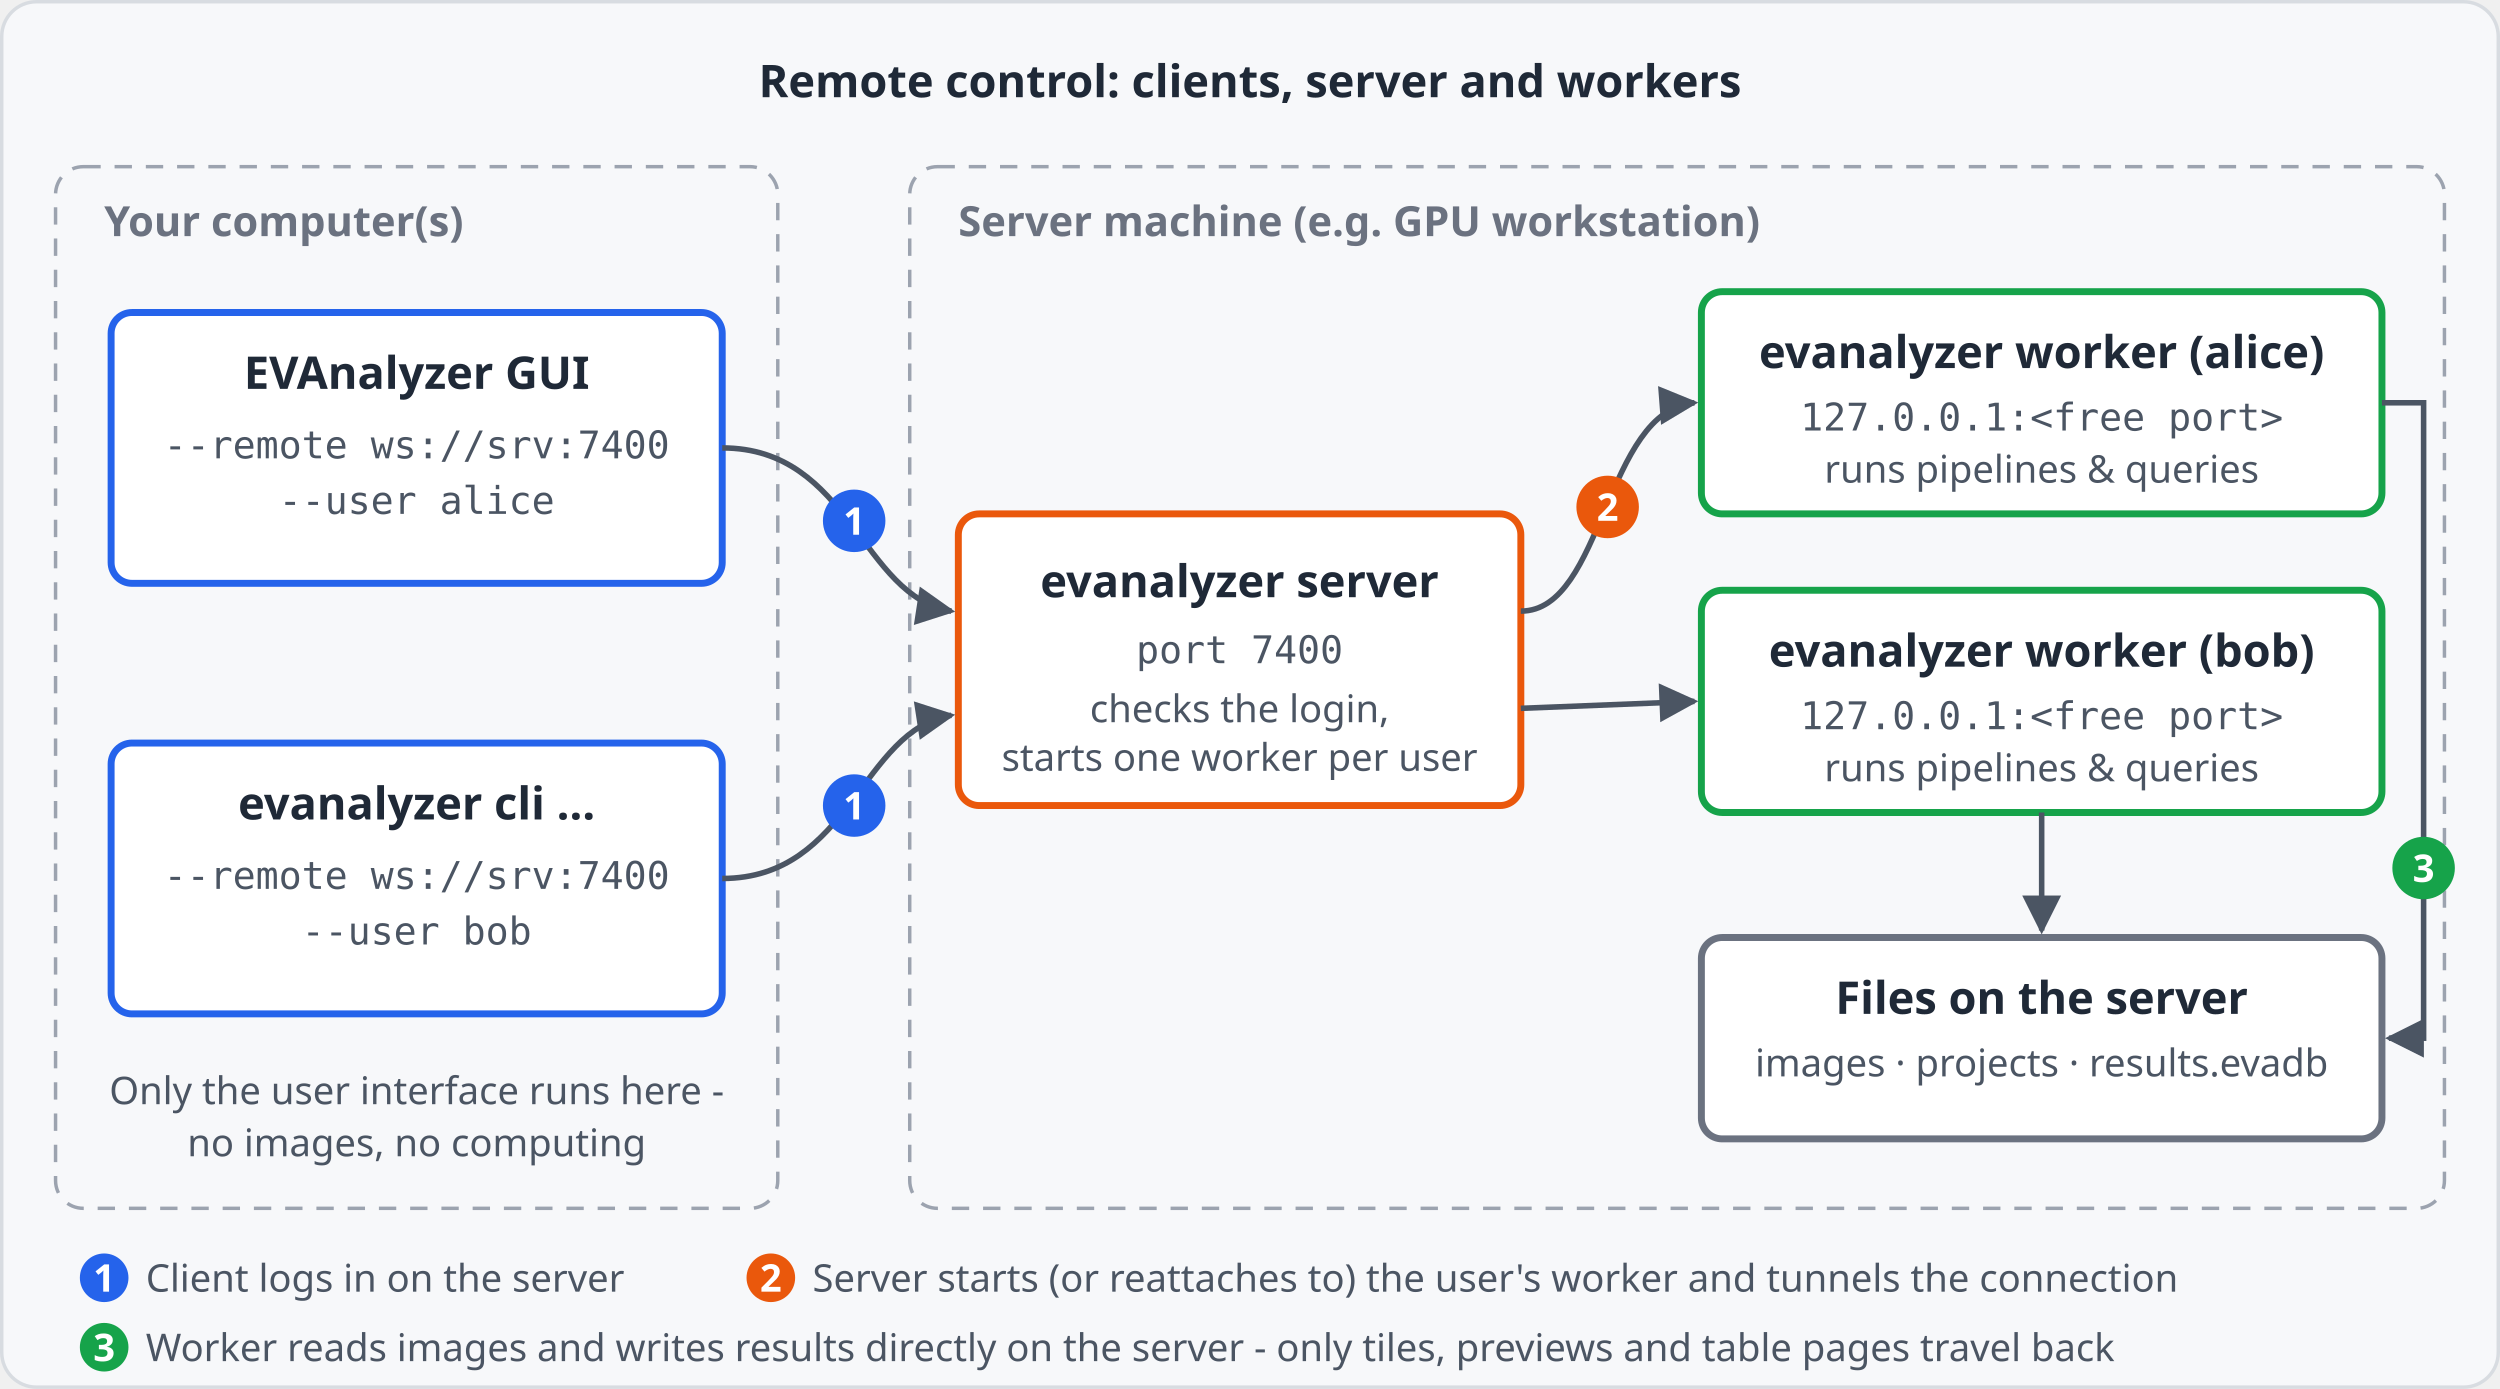
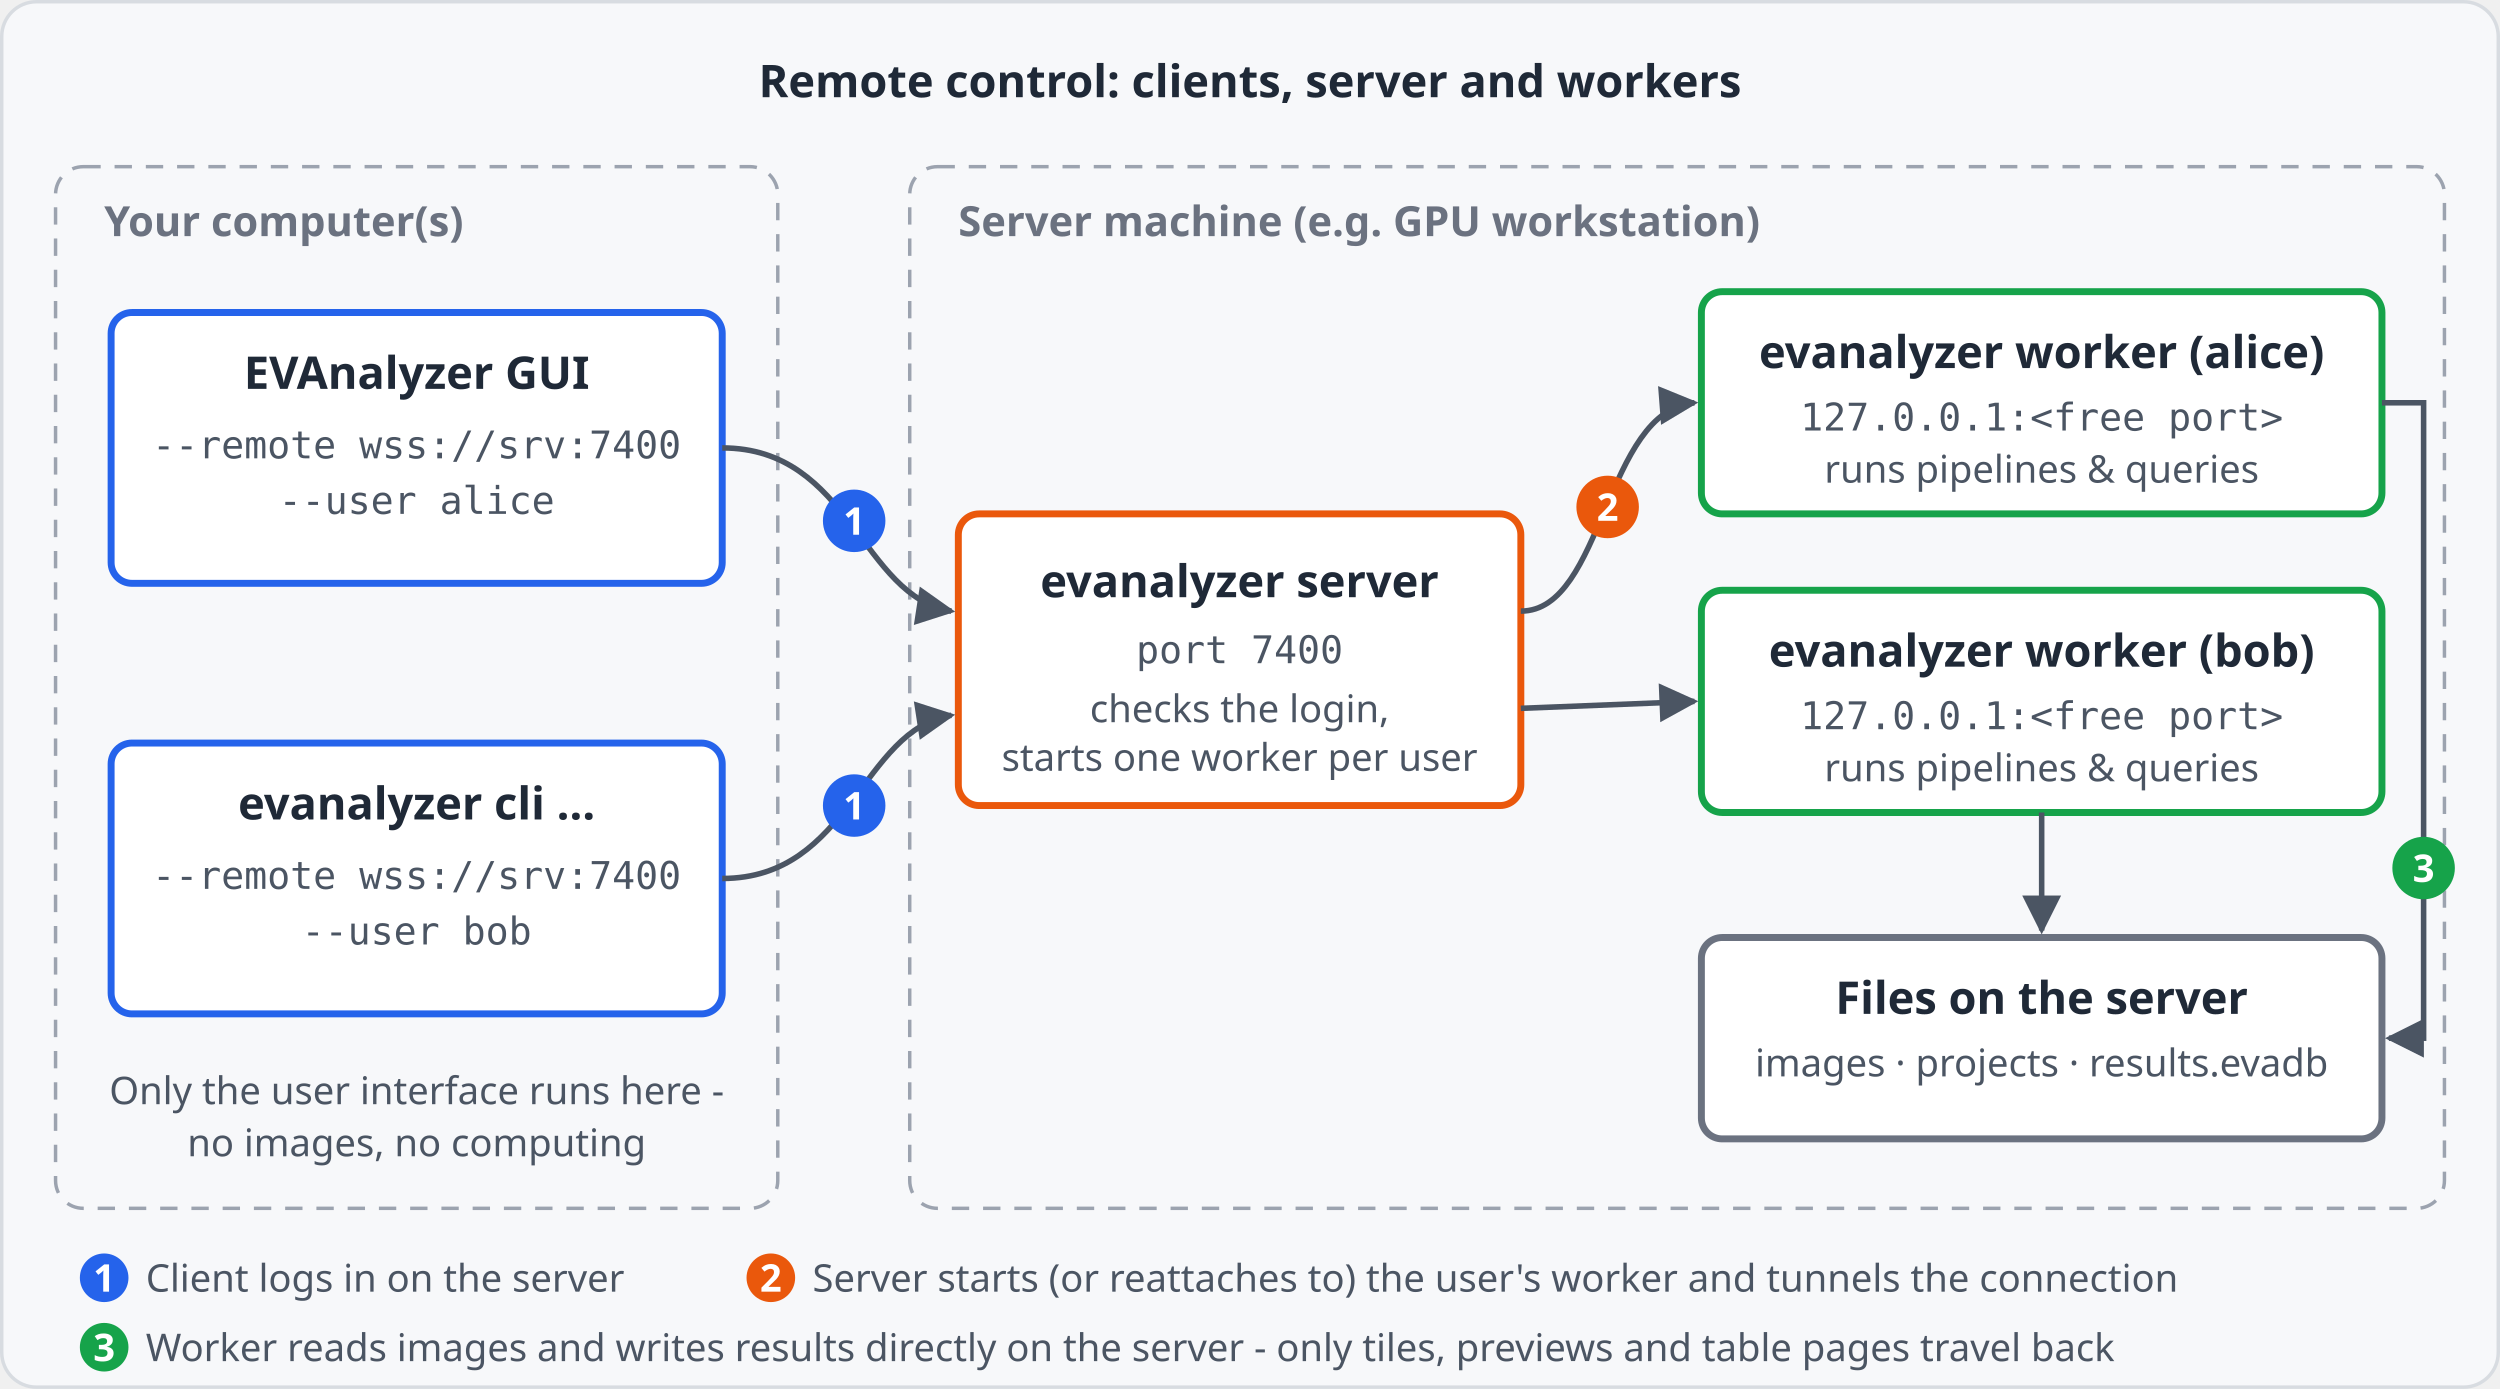
<svg xmlns="http://www.w3.org/2000/svg" width="720" height="400" viewBox="0 0 720 400">
  <style>
    .bg { fill: #f7f8fa; stroke: #d8dce1; stroke-width: 1; }
    .group { fill: none; stroke: #9ca3af; stroke-width: 1; stroke-dasharray: 5 4; }
    .box { fill: #ffffff; stroke-width: 2; }
    .lbl { font: 13px sans-serif; fill: #1f2937; }
    .lbl-sm { font: 11px sans-serif; fill: #4b5563; }
    .lbl-mono { font: 11px monospace; fill: #4b5563; }
    .lbl-bold { font: 13px sans-serif; font-weight: 600; fill: #1f2937; }
    .lbl-group { font: 12px sans-serif; font-weight: 600; fill: #6b7280; }
    .step { font: 11px sans-serif; font-weight: 700; fill: #ffffff; }
    .arrow { fill: none; stroke: #4b5563; stroke-width: 1.6; marker-end: url(#head); }
  </style>
  <defs>
    <marker id="head" viewBox="0 0 10 10" refX="9" refY="5" markerWidth="7" markerHeight="7" orient="auto-start-reverse">
      <path d="M0 0 L10 5 L0 10 z" fill="#4b5563" />
    </marker>
  </defs>
  <rect class="bg" x="0.5" y="0.5" width="719" height="399" rx="10" />
  <text class="lbl-bold" x="360" y="28" text-anchor="middle">Remote control: clients, server and workers</text>
  <rect class="group" x="16" y="48" width="208" height="300" rx="8" />
  <text class="lbl-group" x="30" y="68">Your computer(s)</text>
  <rect class="box" x="32" y="90" width="176" height="78" rx="6" stroke="#2563eb" />
  <text class="lbl-bold" x="120" y="112" text-anchor="middle">EVAnalyzer GUI</text>
-   <text class="lbl-mono" x="120" y="132" text-anchor="middle">--remote ws://srv:7400</text>
+   <text class="lbl-mono" x="120" y="132" text-anchor="middle">--remote wss://srv:7400</text>
  <text class="lbl-mono" x="120" y="148" text-anchor="middle">--user alice</text>
  <rect class="box" x="32" y="214" width="176" height="78" rx="6" stroke="#2563eb" />
  <text class="lbl-bold" x="120" y="236" text-anchor="middle">evanalyzer cli …</text>
-   <text class="lbl-mono" x="120" y="256" text-anchor="middle">--remote ws://srv:7400</text>
+   <text class="lbl-mono" x="120" y="256" text-anchor="middle">--remote wss://srv:7400</text>
  <text class="lbl-mono" x="120" y="272" text-anchor="middle">--user bob</text>
  <text class="lbl-sm" x="120" y="318" text-anchor="middle">Only the user interface runs here -</text>
  <text class="lbl-sm" x="120" y="333" text-anchor="middle">no images, no computing</text>
  <rect class="group" x="262" y="48" width="442" height="300" rx="8" />
  <text class="lbl-group" x="276" y="68">Server machine (e.g. GPU workstation)</text>
  <rect class="box" x="276" y="148" width="162" height="84" rx="6" stroke="#ea580c" />
  <text class="lbl-bold" x="357" y="172" text-anchor="middle">evanalyzer server</text>
  <text class="lbl-mono" x="357" y="191" text-anchor="middle">port 7400</text>
  <text class="lbl-sm" x="357" y="208" text-anchor="middle">checks the login,</text>
  <text class="lbl-sm" x="357" y="222" text-anchor="middle">starts one worker per user</text>
  <rect class="box" x="490" y="84" width="196" height="64" rx="6" stroke="#16a34a" />
  <text class="lbl-bold" x="588" y="106" text-anchor="middle">evanalyzer worker (alice)</text>
  <text class="lbl-mono" x="588" y="124" text-anchor="middle">127.0.0.1:&lt;free port&gt;</text>
  <text class="lbl-sm" x="588" y="139" text-anchor="middle">runs pipelines &amp; queries</text>
  <rect class="box" x="490" y="170" width="196" height="64" rx="6" stroke="#16a34a" />
  <text class="lbl-bold" x="588" y="192" text-anchor="middle">evanalyzer worker (bob)</text>
  <text class="lbl-mono" x="588" y="210" text-anchor="middle">127.0.0.1:&lt;free port&gt;</text>
  <text class="lbl-sm" x="588" y="225" text-anchor="middle">runs pipelines &amp; queries</text>
  <rect class="box" x="490" y="270" width="196" height="58" rx="6" stroke="#6b7280" />
  <text class="lbl-bold" x="588" y="292" text-anchor="middle">Files on the server</text>
  <text class="lbl-sm" x="588" y="310" text-anchor="middle">images · projects · results.evadb</text>
  <path class="arrow" d="M208 129 C 245 129, 248 172, 274 176" />
  <path class="arrow" d="M208 253 C 245 253, 248 210, 274 206" />
  <circle cx="246" cy="150" r="9" fill="#2563eb" />
  <text class="step" x="246" y="154" text-anchor="middle">1</text>
  <circle cx="246" cy="232" r="9" fill="#2563eb" />
  <text class="step" x="246" y="236" text-anchor="middle">1</text>
  <path class="arrow" d="M438 176 C 462 176, 462 118, 488 116" />
  <path class="arrow" d="M438 204 L 488 202" />
  <circle cx="463" cy="146" r="9" fill="#ea580c" />
  <text class="step" x="463" y="150" text-anchor="middle">2</text>
  <path class="arrow" d="M686 116 H 698 V 299 H 688" />
  <path class="arrow" d="M588 234 V 268" />
  <circle cx="698" cy="250" r="9" fill="#16a34a" />
  <text class="step" x="698" y="254" text-anchor="middle">3</text>
  <circle cx="30" cy="368" r="7" fill="#2563eb" />
  <text class="step" x="30" y="372" text-anchor="middle">1</text>
  <text class="lbl-sm" x="42" y="372">Client logs in on the server</text>
  <circle cx="222" cy="368" r="7" fill="#ea580c" />
  <text class="step" x="222" y="372" text-anchor="middle">2</text>
  <text class="lbl-sm" x="234" y="372">Server starts (or reattaches to) the user's worker and tunnels the connection</text>
  <circle cx="30" cy="388" r="7" fill="#16a34a" />
  <text class="step" x="30" y="392" text-anchor="middle">3</text>
  <text class="lbl-sm" x="42" y="392">Worker reads images and writes results directly on the server - only tiles, previews and table pages travel back</text>
</svg>
